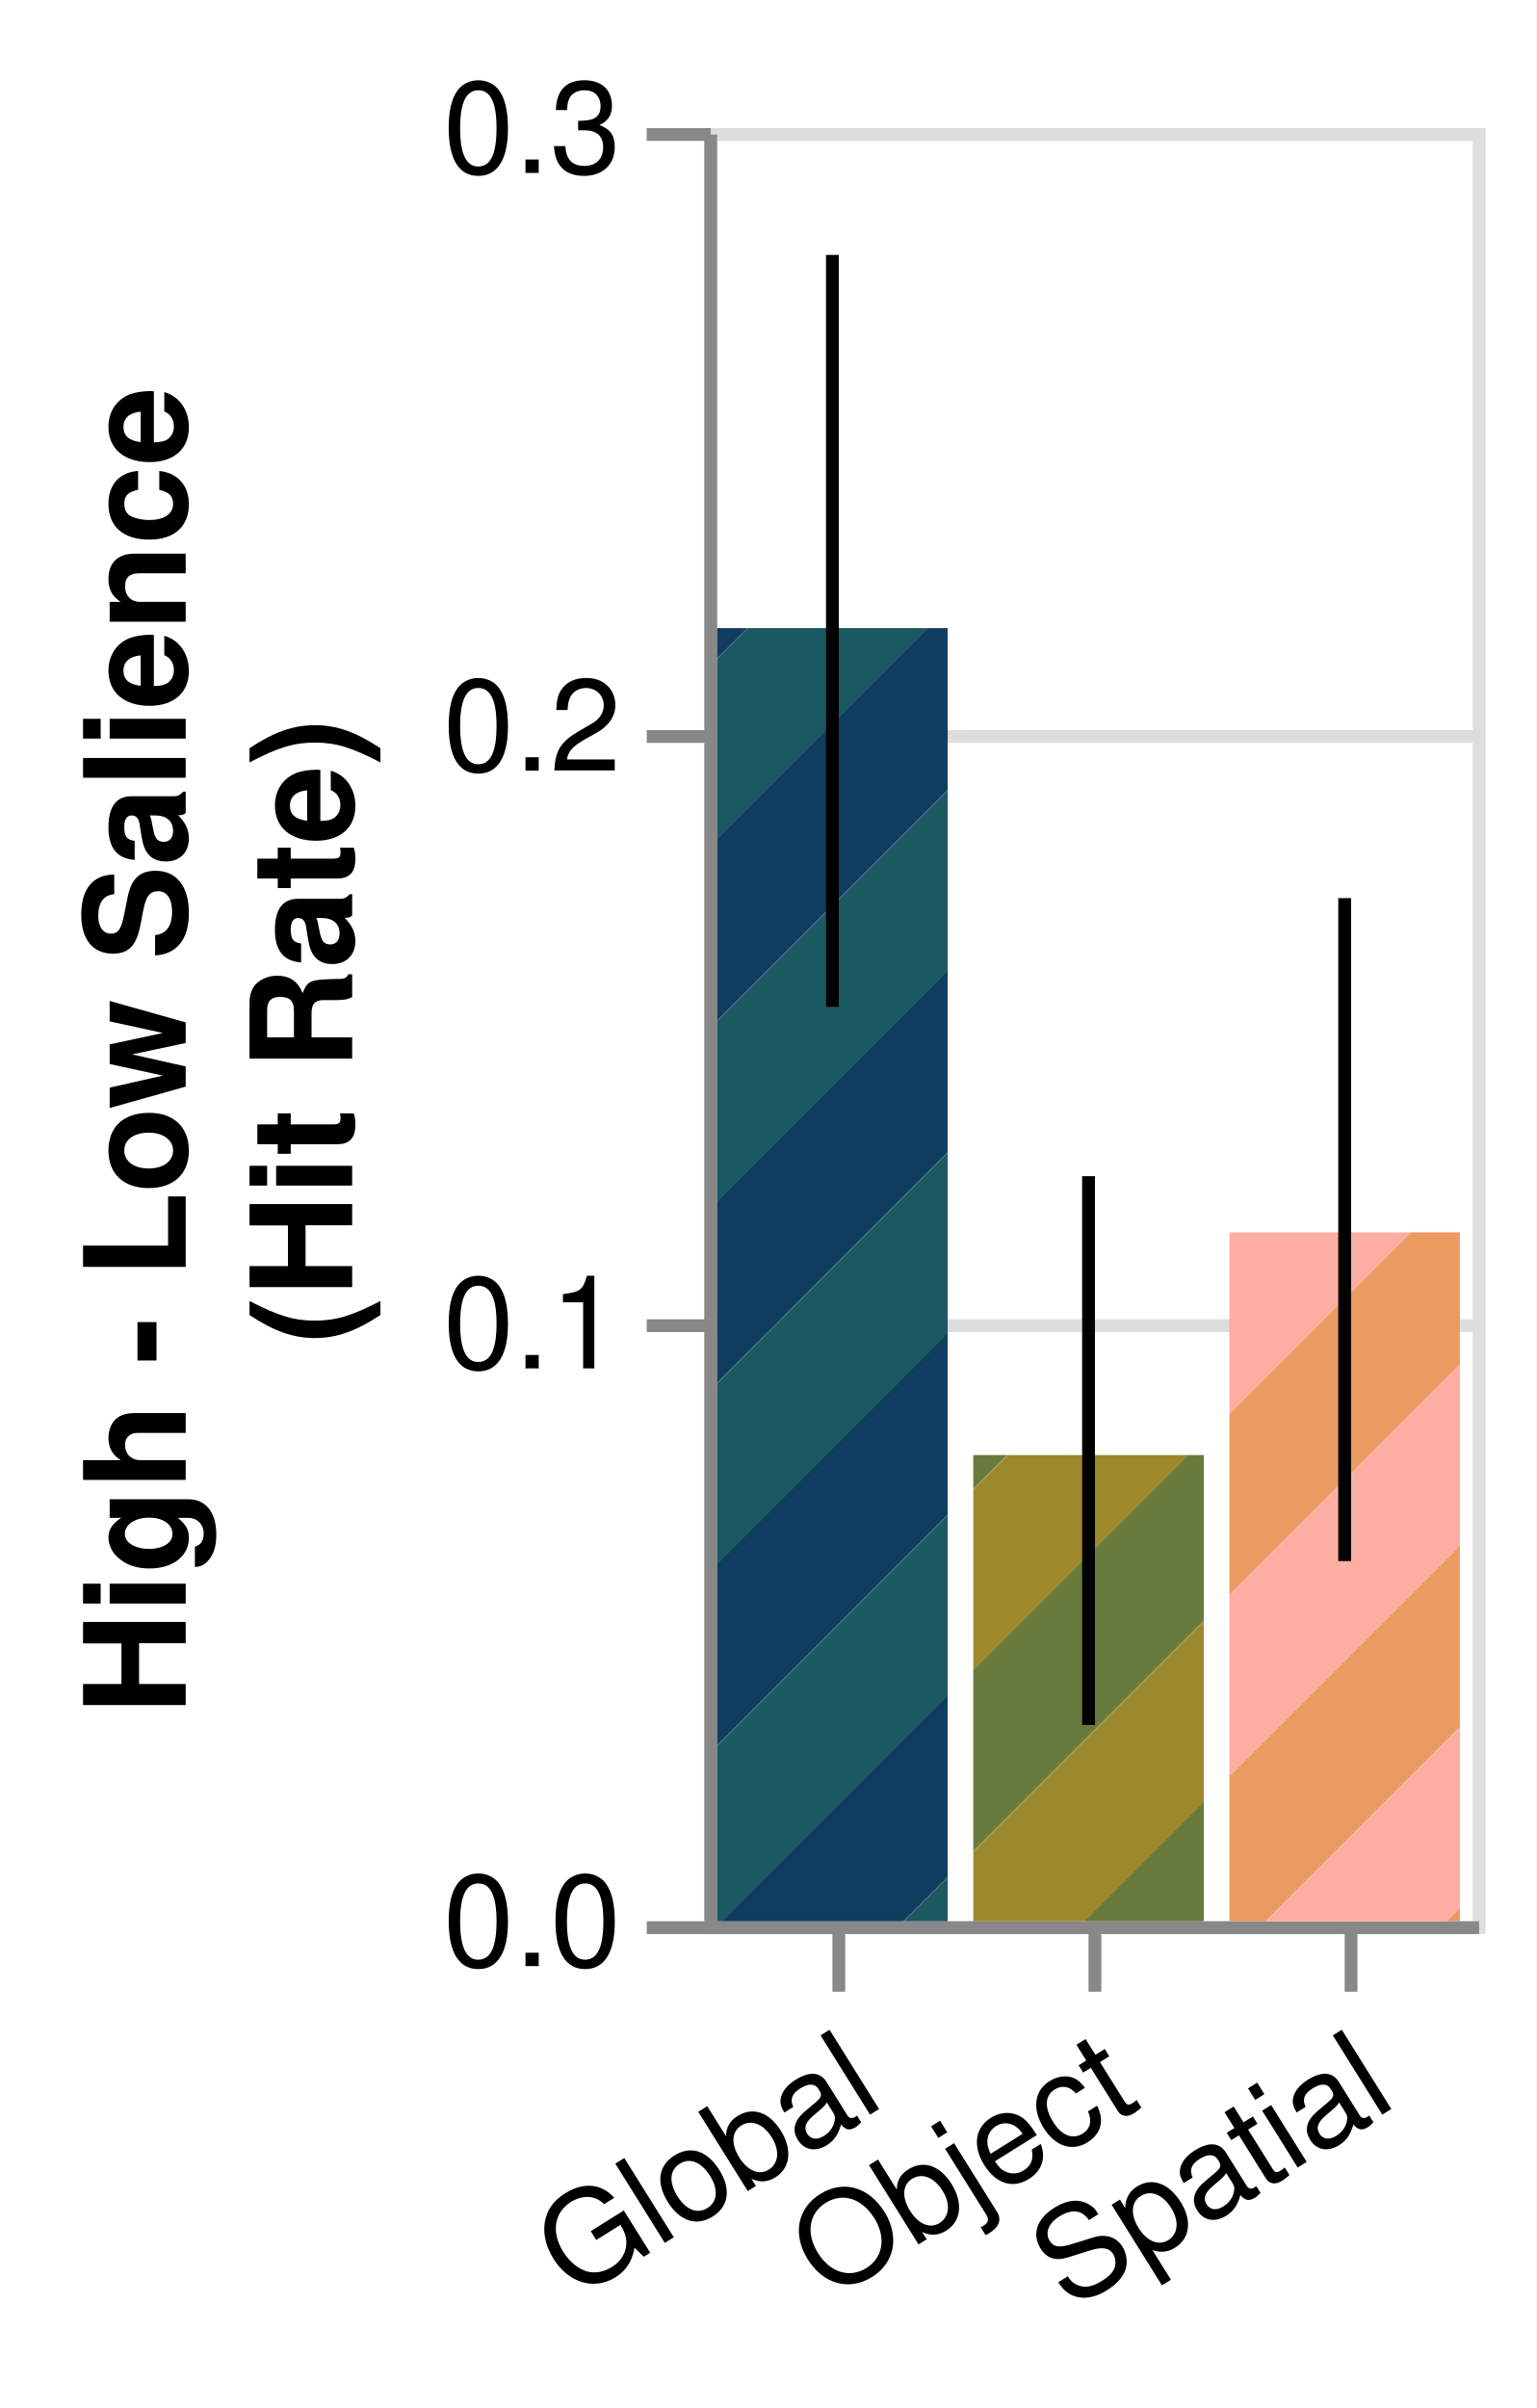
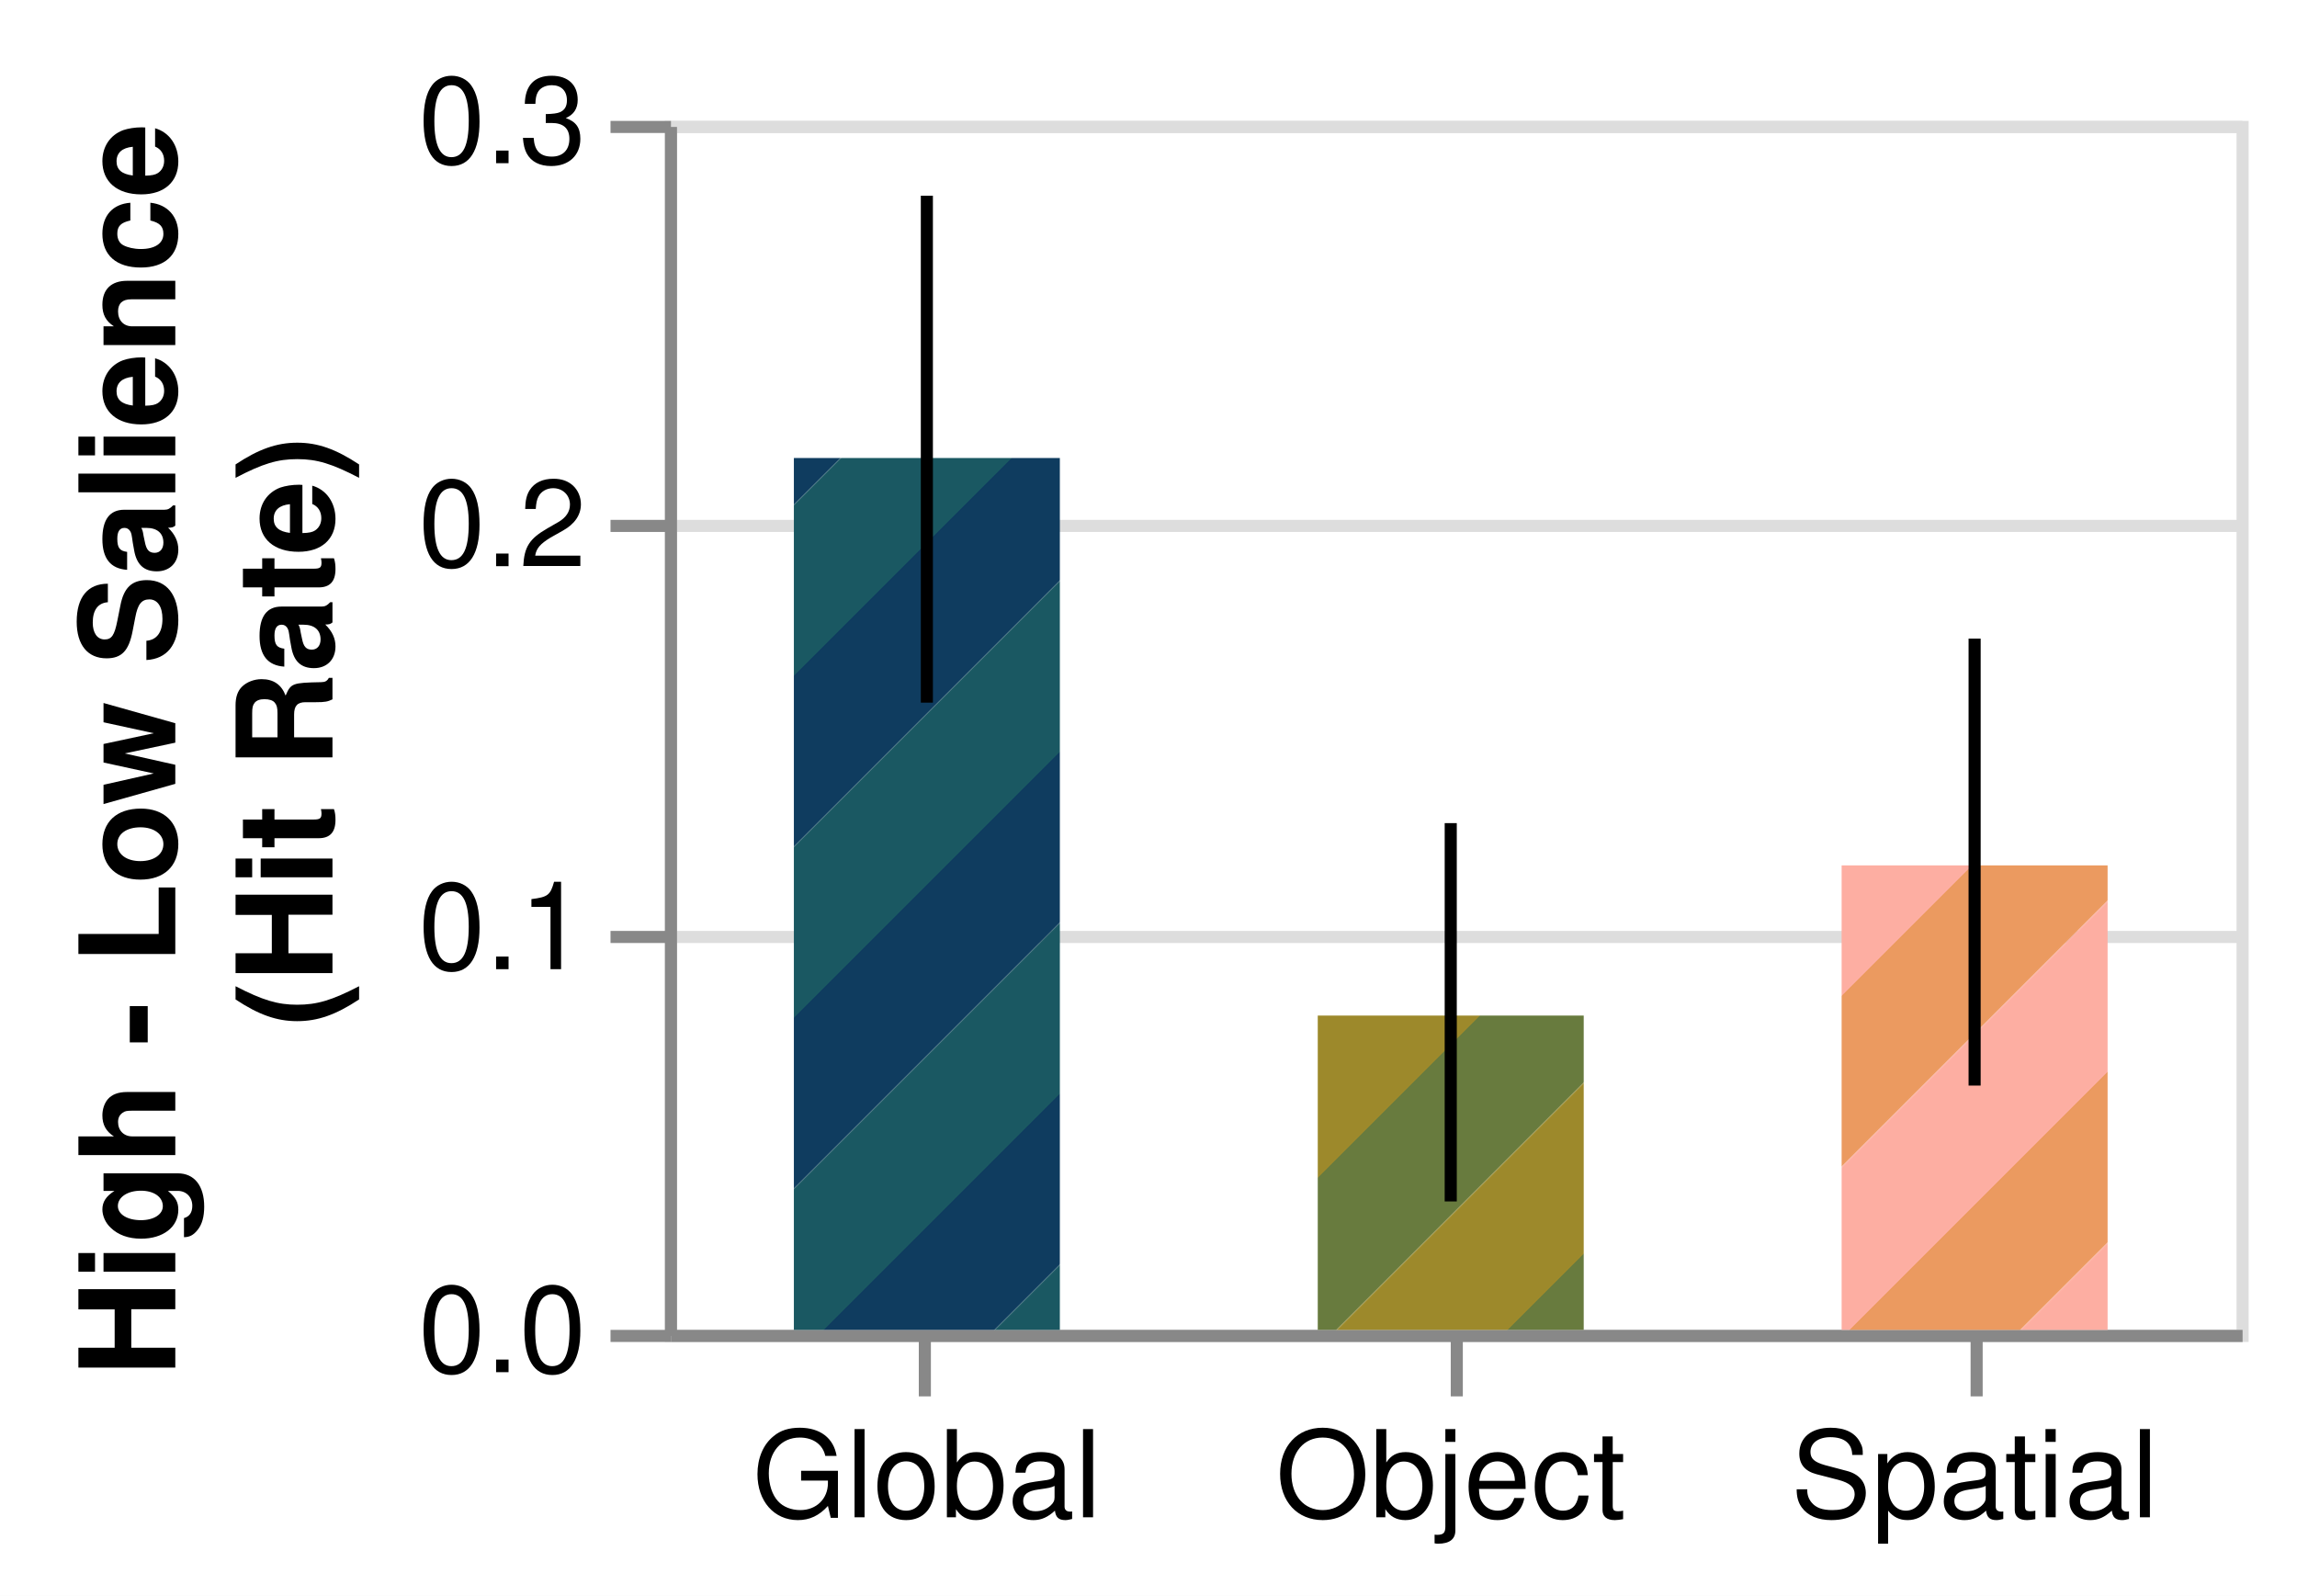
- <svg xmlns="http://www.w3.org/2000/svg" class="marks" width="120" height="188" viewBox="0 0 120 188" version="1.1">
+ <svg xmlns="http://www.w3.org/2000/svg" class="marks" width="190" height="132" viewBox="0 0 190 132" version="1.1">
  <defs>
    <pattern id="stripe1" x="0" y="0" width="20" height="20" patternUnits="userSpaceOnUse" patternTransform="rotate(45)">
      <rect x="0" y="0" width="10" height="20" style="stroke:none;         fill:#0F3C5F;" />
      <rect x="10" y="0" width="10" height="20" style="stroke:none;         fill:#1A5862;" />
    </pattern>
    <pattern id="stripe2" x="0" y="0" width="20" height="20" patternUnits="userSpaceOnUse" patternTransform="rotate(45)">
      <rect x="0" y="0" width="10" height="20" style="stroke:none;         fill:#687B3E;" />
      <rect x="10" y="0" width="10" height="20" style="stroke:none;         fill:#9D892B;" />
    </pattern>
    <pattern id="stipre3" x="0" y="0" width="20" height="20" patternUnits="userSpaceOnUse" patternTransform="rotate(45)">
      <rect x="0" y="0" width="10" height="20" style="stroke:none;         fill:#EB9A60;" />
      <rect x="10" y="0" width="10" height="20" style="stroke:none;         fill:#FDAEA2;" />
    </pattern>
  </defs>
-   <rect width="120" height="188" fill="white" />
+   <rect width="190" height="132" fill="white" />
  <g fill="none" stroke-miterlimit="10" transform="translate(55,10)">
    <g class="mark-group role-frame root" role="graphics-object" aria-roledescription="group mark container">
      <g transform="translate(0,0)">
-         <path class="background" aria-hidden="true" d="M0.5,0.5h60v140h-60Z" stroke="#ddd" />
+         <path class="background" aria-hidden="true" d="M0.5,0.5h130v100h-130Z" stroke="#ddd" />
        <g>
          <g class="mark-group role-axis" aria-hidden="true">
            <g transform="translate(0.5,0.5)">
              <path class="background" aria-hidden="true" d="M0,0h0v0h0Z" pointer-events="none" />
              <g>
                <g class="mark-rule role-axis-grid" pointer-events="none">
-                   <line transform="translate(0,140)" x2="60" y2="0" stroke="#ddd" stroke-width="1" opacity="1" />
-                   <line transform="translate(0,93)" x2="60" y2="0" stroke="#ddd" stroke-width="1" opacity="1" />
-                   <line transform="translate(0,47)" x2="60" y2="0" stroke="#ddd" stroke-width="1" opacity="1" />
-                   <line transform="translate(0,0)" x2="60" y2="0" stroke="#ddd" stroke-width="1" opacity="1" />
+                   <line transform="translate(0,100)" x2="130" y2="0" stroke="#ddd" stroke-width="1" opacity="1" />
+                   <line transform="translate(0,67)" x2="130" y2="0" stroke="#ddd" stroke-width="1" opacity="1" />
+                   <line transform="translate(0,33)" x2="130" y2="0" stroke="#ddd" stroke-width="1" opacity="1" />
+                   <line transform="translate(0,0)" x2="130" y2="0" stroke="#ddd" stroke-width="1" opacity="1" />
                </g>
              </g>
              <path class="foreground" aria-hidden="true" d="" pointer-events="none" display="none" />
            </g>
          </g>
          <g class="mark-group role-axis" role="graphics-symbol" aria-roledescription="axis" aria-label="X-axis for a discrete scale with 3 values: global, object, spatial">
-             <g transform="translate(0.5,140.5)">
+             <g transform="translate(0.5,100.5)">
              <path class="background" aria-hidden="true" d="M0,0h0v0h0Z" pointer-events="none" />
              <g>
                <g class="mark-rule role-axis-tick" pointer-events="none">
-                   <line transform="translate(10,0)" x2="0" y2="5" stroke="#888" stroke-width="1" opacity="1" />
-                   <line transform="translate(30,0)" x2="0" y2="5" stroke="#888" stroke-width="1" opacity="1" />
-                   <line transform="translate(50,0)" x2="0" y2="5" stroke="#888" stroke-width="1" opacity="1" />
+                   <line transform="translate(21,0)" x2="0" y2="5" stroke="#888" stroke-width="1" opacity="1" />
+                   <line transform="translate(65,0)" x2="0" y2="5" stroke="#888" stroke-width="1" opacity="1" />
+                   <line transform="translate(108,0)" x2="0" y2="5" stroke="#888" stroke-width="1" opacity="1" />
                </g>
                <g class="mark-text role-axis-label" pointer-events="none">
-                   <text text-anchor="end" transform="translate(9.5,7) rotate(328) translate(0,8)" font-family="Helvetica" font-size="10px" fill="#000" opacity="1">Global</text>
-                   <text text-anchor="end" transform="translate(29.5,7) rotate(328) translate(0,8)" font-family="Helvetica" font-size="10px" fill="#000" opacity="1">Object</text>
-                   <text text-anchor="end" transform="translate(49.5,7) rotate(328) translate(0,8)" font-family="Helvetica" font-size="10px" fill="#000" opacity="1">Spatial</text>
+                   <text text-anchor="middle" transform="translate(21.16667,15)" font-family="Helvetica" font-size="10px" fill="#000" opacity="1">Global</text>
+                   <text text-anchor="middle" transform="translate(64.5,15)" font-family="Helvetica" font-size="10px" fill="#000" opacity="1">Object</text>
+                   <text text-anchor="middle" transform="translate(107.8333,15)" font-family="Helvetica" font-size="10px" fill="#000" opacity="1">Spatial</text>
                </g>
                <g class="mark-rule role-axis-domain" pointer-events="none">
-                   <line transform="translate(0,0)" x2="60" y2="0" stroke="#888" stroke-width="1" opacity="1" />
+                   <line transform="translate(0,0)" x2="130" y2="0" stroke="#888" stroke-width="1" opacity="1" />
                </g>
              </g>
              <path class="foreground" aria-hidden="true" d="" pointer-events="none" display="none" />
            </g>
          </g>
          <g class="mark-group role-axis" role="graphics-symbol" aria-roledescription="axis" aria-label="Y-axis titled 'High - Low Salience (Hit Rate)' for a linear scale with values from 0.00 to 0.30">
            <g transform="translate(0.5,0.5)">
              <path class="background" aria-hidden="true" d="M0,0h0v0h0Z" pointer-events="none" />
              <g>
                <g class="mark-rule role-axis-tick" pointer-events="none">
-                   <line transform="translate(0,140)" x2="-5" y2="0" stroke="#888" stroke-width="1" opacity="1" />
-                   <line transform="translate(0,93)" x2="-5" y2="0" stroke="#888" stroke-width="1" opacity="1" />
-                   <line transform="translate(0,47)" x2="-5" y2="0" stroke="#888" stroke-width="1" opacity="1" />
+                   <line transform="translate(0,100)" x2="-5" y2="0" stroke="#888" stroke-width="1" opacity="1" />
+                   <line transform="translate(0,67)" x2="-5" y2="0" stroke="#888" stroke-width="1" opacity="1" />
+                   <line transform="translate(0,33)" x2="-5" y2="0" stroke="#888" stroke-width="1" opacity="1" />
                  <line transform="translate(0,0)" x2="-5" y2="0" stroke="#888" stroke-width="1" opacity="1" />
                </g>
                <g class="mark-text role-axis-label" pointer-events="none">
-                   <text text-anchor="end" transform="translate(-7,143)" font-family="Helvetica" font-size="10px" fill="#000" opacity="1">0.0</text>
-                   <text text-anchor="end" transform="translate(-7,96.33333)" font-family="Helvetica" font-size="10px" fill="#000" opacity="1">0.1</text>
-                   <text text-anchor="end" transform="translate(-7,49.66667)" font-family="Helvetica" font-size="10px" fill="#000" opacity="1">0.2</text>
+                   <text text-anchor="end" transform="translate(-7,103)" font-family="Helvetica" font-size="10px" fill="#000" opacity="1">0.0</text>
+                   <text text-anchor="end" transform="translate(-7,69.66667)" font-family="Helvetica" font-size="10px" fill="#000" opacity="1">0.1</text>
+                   <text text-anchor="end" transform="translate(-7,36.33333)" font-family="Helvetica" font-size="10px" fill="#000" opacity="1">0.2</text>
                  <text text-anchor="end" transform="translate(-7,3)" font-family="Helvetica" font-size="10px" fill="#000" opacity="1">0.3</text>
                </g>
                <g class="mark-rule role-axis-domain" pointer-events="none">
-                   <line transform="translate(0,140)" x2="0" y2="-140" stroke="#888" stroke-width="1" opacity="1" />
+                   <line transform="translate(0,100)" x2="0" y2="-100" stroke="#888" stroke-width="1" opacity="1" />
                </g>
                <g class="mark-text role-axis-title" pointer-events="none">
-                   <text text-anchor="middle" transform="translate(-39,70) rotate(-90) translate(0,-2)" font-family="Helvetica" font-size="11px" font-weight="bold" fill="#000" opacity="1">
+                   <text text-anchor="middle" transform="translate(-39,50) rotate(-90) translate(0,-2)" font-family="Helvetica" font-size="11px" font-weight="bold" fill="#000" opacity="1">
                    <tspan>High - Low Salience</tspan>
                    <tspan x="0" dy="13">(Hit Rate)</tspan>
                  </text>
                </g>
              </g>
              <path class="foreground" aria-hidden="true" d="" pointer-events="none" display="none" />
            </g>
          </g>
          <g class="mark-rect role-mark layer_0_marks" role="graphics-object" aria-roledescription="rect mark container">
-             <path aria-label=": global; condition: global; High - Low Salience, (Hit Rate): 0.216346646185" role="graphics-symbol" aria-roledescription="bar" d="M1,39.038h18v100.962h-18Z" fill="url(#stripe1)" />
-             <path aria-label=": object; condition: object; High - Low Salience, (Hit Rate): 0.0779953917051" role="graphics-symbol" aria-roledescription="bar" d="M21,103.602h18v36.398h-18Z" fill="url(#stripe2)" />
-             <path aria-label=": spatial; condition: spatial; High - Low Salience, (Hit Rate): 0.115258576549" role="graphics-symbol" aria-roledescription="bar" d="M41,86.213h18v53.787h-18Z" fill="url(#stipre3)" />
+             <path aria-label=": global; condition: global; High - Low Salience, (Hit Rate): 0.216346646185" role="graphics-symbol" aria-roledescription="bar" d="M10.667,27.884h22v72.116h-22Z" fill="url(#stripe1)" />
+             <path aria-label=": spatial; condition: spatial; High - Low Salience, (Hit Rate): 0.115258576549" role="graphics-symbol" aria-roledescription="bar" d="M97.333,61.58h22v38.42h-22Z" fill="url(#stipre3)" />
+             <path aria-label=": object; condition: object; High - Low Salience, (Hit Rate): 0.0779953917051" role="graphics-symbol" aria-roledescription="bar" d="M54,74.002h22v25.998h-22Z" fill="url(#stripe2)" />
          </g>
          <g class="mark-rule role-mark layer_1_marks" role="graphics-object" aria-roledescription="rule mark container">
-             <line aria-label=": global; upper_lower: 0.278778801843; upper: 0.278778801843; lower: 0.152988031234" role="graphics-symbol" aria-roledescription="errorbar" transform="translate(10,68.60559)" x2="0" y2="-58.702" stroke="black" />
-             <line aria-label=": object; upper_lower: 0.12465437788; upper: 0.12465437788; lower: 0.0328533026114" role="graphics-symbol" aria-roledescription="errorbar" transform="translate(30,124.6685)" x2="0" y2="-42.841" stroke="black" />
-             <line aria-label=": spatial; upper_lower: 0.171173515105; upper: 0.171173515105; lower: 0.0602593766001" role="graphics-symbol" aria-roledescription="errorbar" transform="translate(50,111.879)" x2="0" y2="-51.76" stroke="black" />
+             <line aria-label=": global; upper_lower: 0.281434811828; upper: 0.281434811828; lower: 0.155643881208" role="graphics-symbol" aria-roledescription="errorbar" transform="translate(21.66667,48.11871)" x2="0" y2="-41.93" stroke="black" />
+             <line aria-label=": spatial; upper_lower: 0.171537698413; upper: 0.171537698413; lower: 0.0606241999488" role="graphics-symbol" aria-roledescription="errorbar" transform="translate(108.3333,79.79193)" x2="0" y2="-36.971" stroke="black" />
+             <line aria-label=": object; upper_lower: 0.125749327957; upper: 0.125749327957; lower: 0.0318721198157" role="graphics-symbol" aria-roledescription="errorbar" transform="translate(65,89.37596)" x2="0" y2="-31.292" stroke="black" />
          </g>
        </g>
        <path class="foreground" aria-hidden="true" d="" display="none" />
      </g>
    </g>
  </g>
</svg>
